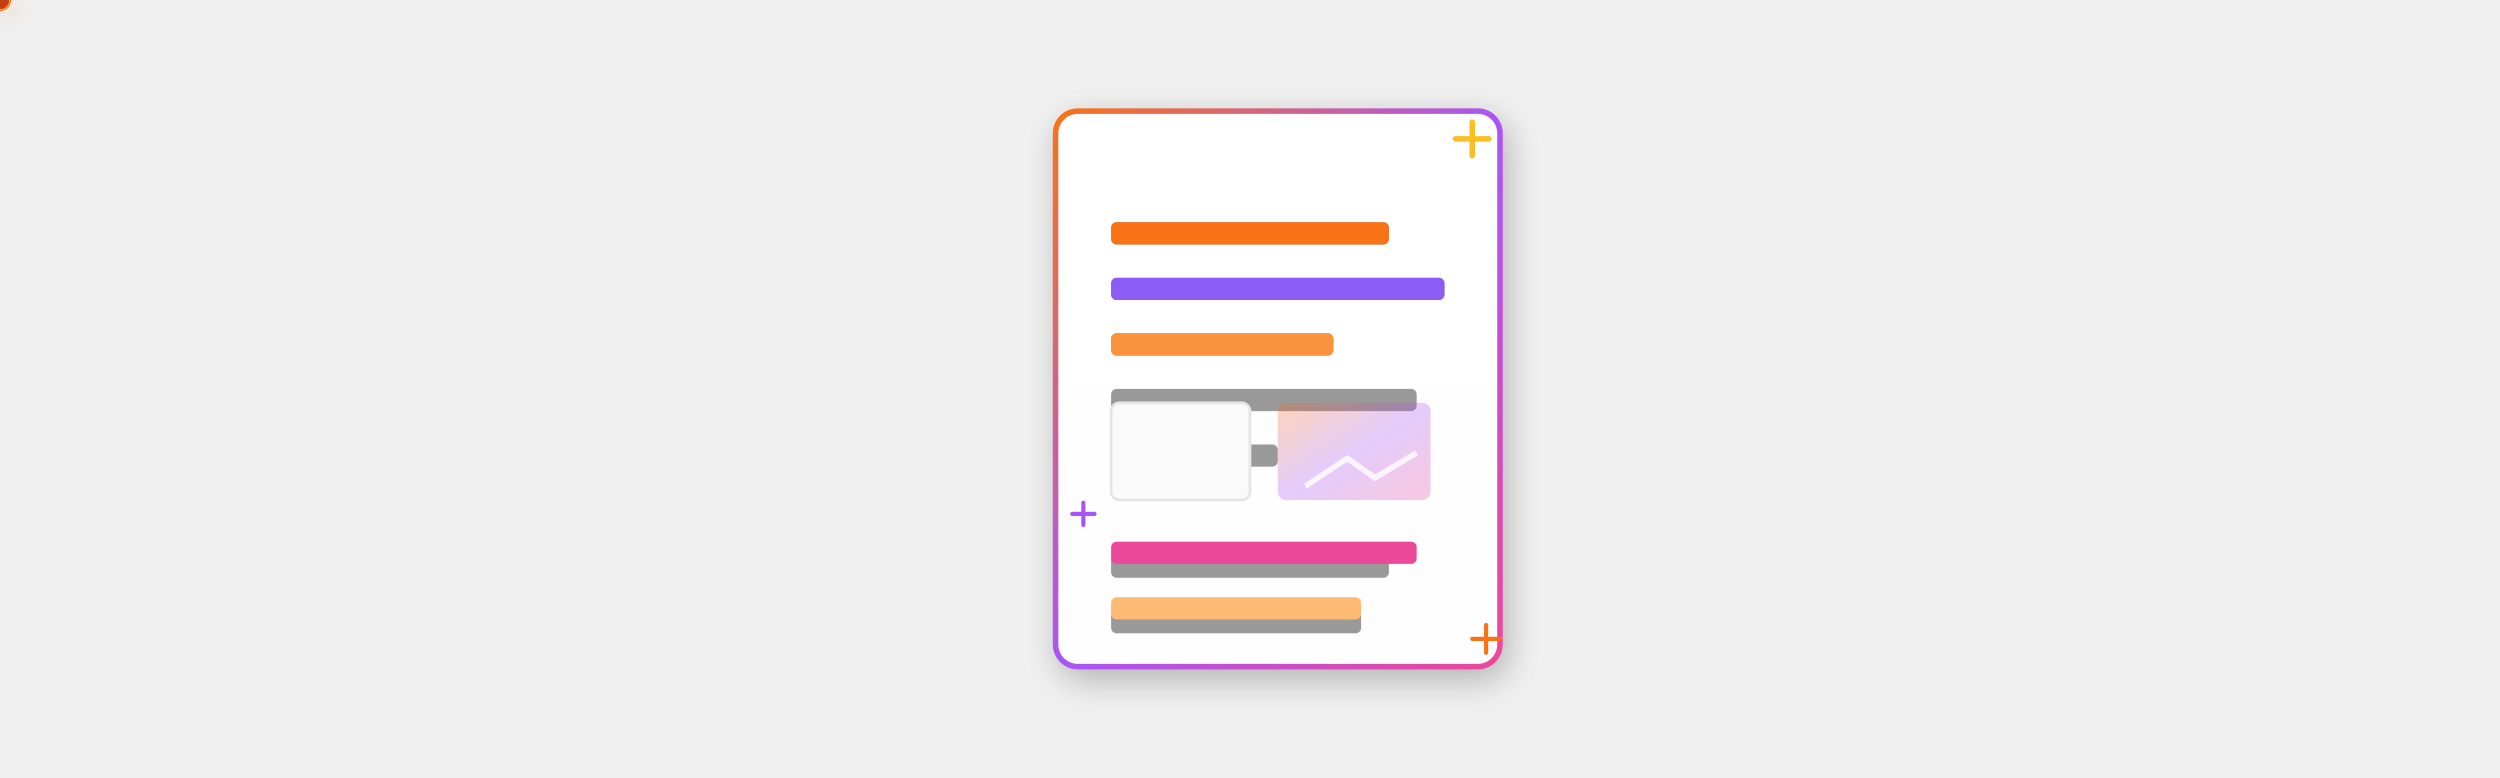
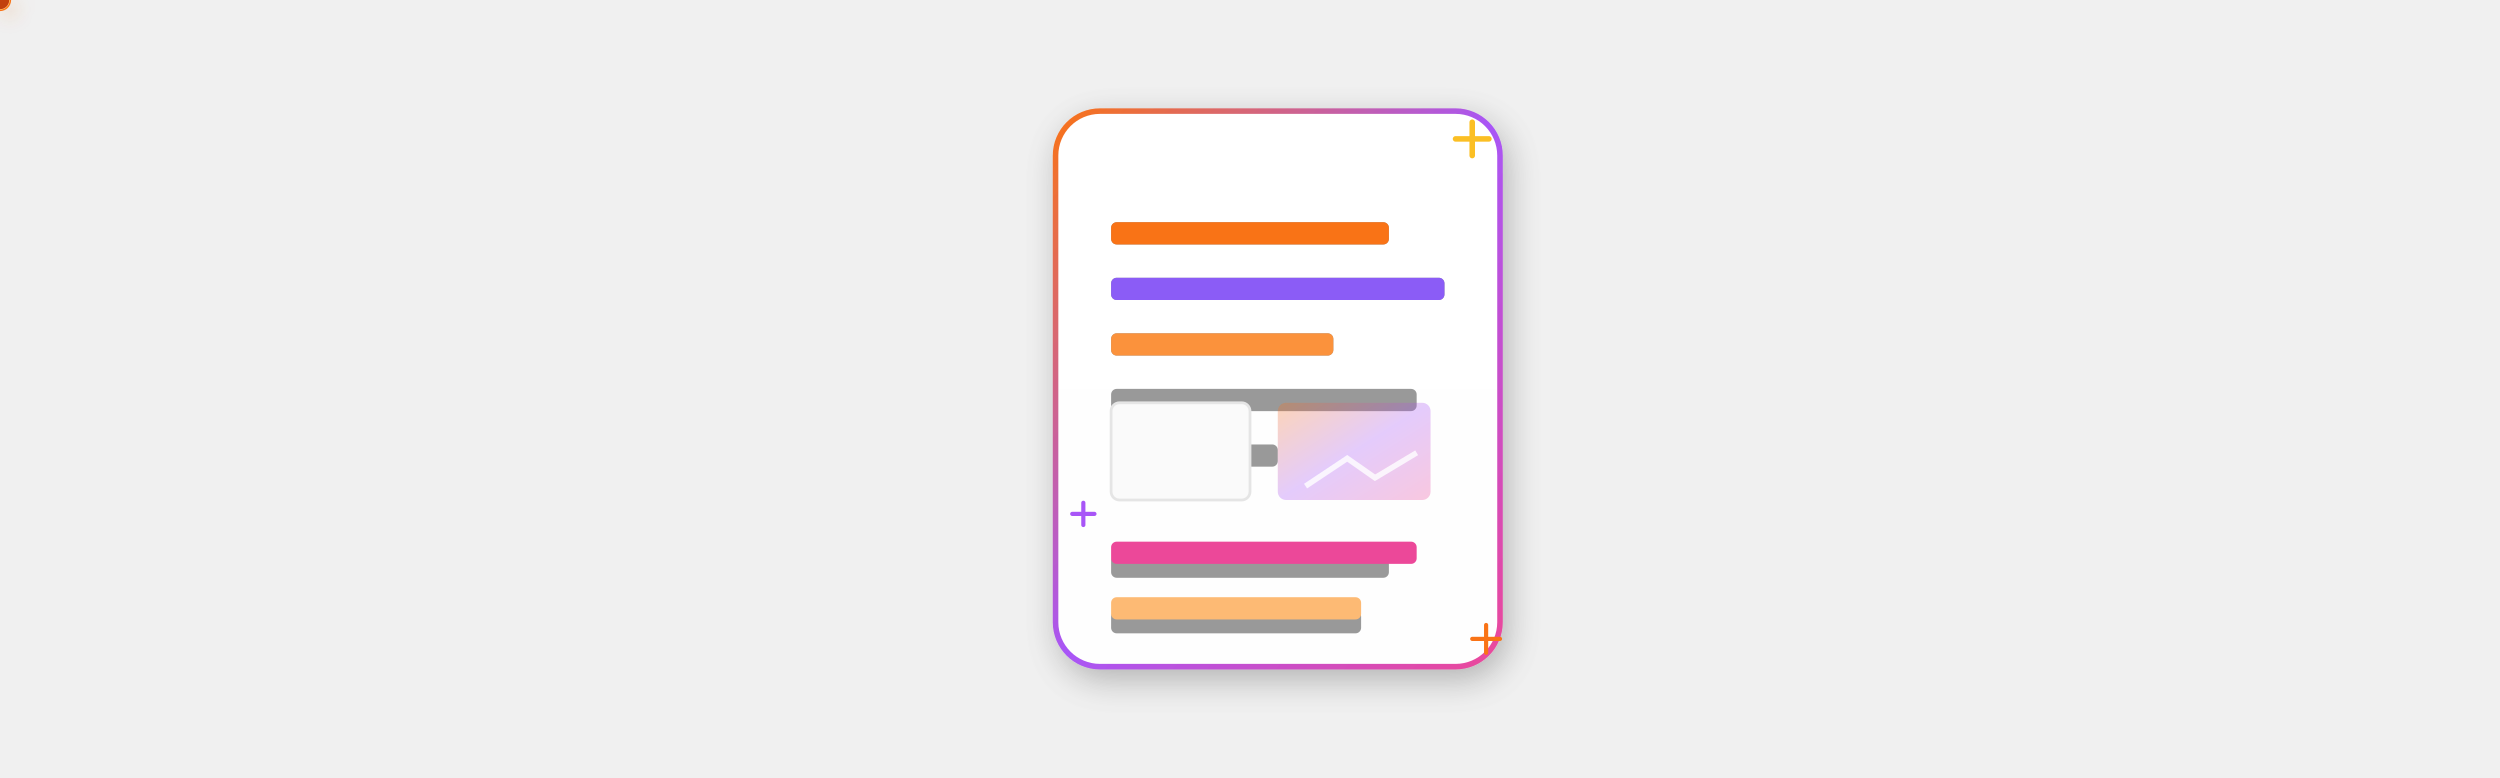
<svg xmlns="http://www.w3.org/2000/svg" viewBox="0 0 900 280">
  <defs>
    <linearGradient id="magicGradient" x1="0%" y1="0%" x2="100%" y2="100%">
      <stop offset="0%" style="stop-color:#f97316" />
      <stop offset="50%" style="stop-color:#a855f7" />
      <stop offset="100%" style="stop-color:#ec4899" />
    </linearGradient>
    <linearGradient id="docColorGradient" x1="0%" y1="0%" x2="0%" y2="100%">
      <stop offset="0%" style="stop-color:#ffffff" />
      <stop offset="100%" style="stop-color:#fefefe" />
    </linearGradient>
    <filter id="glow" x="-50%" y="-50%" width="200%" height="200%">
      <feGaussianBlur stdDeviation="4" result="coloredBlur" />
      <feMerge>
        <feMergeNode in="coloredBlur" />
        <feMergeNode in="SourceGraphic" />
      </feMerge>
    </filter>
    <filter id="docShadow" x="-20%" y="-20%" width="140%" height="140%">
      <feDropShadow dx="2" dy="4" stdDeviation="6" flood-color="#00000022" />
    </filter>
  </defs>
  <g transform="translate(380, 0)">
    <g filter="url(#docShadow)">
      <animate attributeName="opacity" values="1;1;0;0" keyTimes="0;0.1;0.2;1" dur="10s" repeatCount="indefinite" />
-       <rect x="0" y="40" width="160" height="200" rx="8" fill="#e5e5e5" stroke="#ccc" stroke-width="1" />
+       <rect x="0" y="40" width="160" height="200" rx="16" fill="#e5e5e5" stroke="#ccc" stroke-width="1" />
    </g>
    <g filter="url(#docShadow)">
      <animate attributeName="opacity" values="0;0;1;1;0" keyTimes="0;0.1;0.2;0.92;1" dur="10s" repeatCount="indefinite" />
-       <rect x="0" y="40" width="160" height="200" rx="8" fill="url(#docColorGradient)" stroke="url(#magicGradient)" stroke-width="2" />
+       <rect x="0" y="40" width="160" height="200" rx="16" fill="url(#docColorGradient)" stroke="url(#magicGradient)" stroke-width="2" />
    </g>
    <g fill="#999">
      <rect x="20" y="80" width="100" height="8" rx="2">
        <animate attributeName="opacity" values="1;1;0;0" keyTimes="0;0.15;0.22;1" dur="10s" repeatCount="indefinite" />
      </rect>
      <rect x="20" y="100" width="120" height="8" rx="2">
        <animate attributeName="opacity" values="1;1;0;0" keyTimes="0;0.22;0.29;1" dur="10s" repeatCount="indefinite" />
      </rect>
      <rect x="20" y="120" width="80" height="8" rx="2">
        <animate attributeName="opacity" values="1;1;0;0" keyTimes="0;0.29;0.36;1" dur="10s" repeatCount="indefinite" />
      </rect>
      <rect x="20" y="140" width="110" height="8" rx="2">
        <animate attributeName="opacity" values="1;1;0;0" keyTimes="0;0.36;0.43;1" dur="10s" repeatCount="indefinite" />
      </rect>
      <rect x="20" y="160" width="60" height="8" rx="2">
        <animate attributeName="opacity" values="1;1;0;0" keyTimes="0;0.50;0.57;1" dur="10s" repeatCount="indefinite" />
      </rect>
      <rect x="20" y="200" width="100" height="8" rx="2">
        <animate attributeName="opacity" values="1;1;0;0" keyTimes="0;0.64;0.71;1" dur="10s" repeatCount="indefinite" />
      </rect>
      <rect x="20" y="220" width="90" height="8" rx="2">
        <animate attributeName="opacity" values="1;1;0;0" keyTimes="0;0.71;0.78;1" dur="10s" repeatCount="indefinite" />
      </rect>
    </g>
    <rect x="20" y="80" width="100" height="8" rx="2" fill="#f97316">
      <animate attributeName="opacity" values="0;0;1;1;0" keyTimes="0;0.15;0.22;0.92;1" dur="10s" repeatCount="indefinite" />
      <animate attributeName="width" values="0;0;100;100;0" keyTimes="0;0.15;0.22;0.92;1" dur="10s" repeatCount="indefinite" />
    </rect>
    <rect x="20" y="100" width="120" height="8" rx="2" fill="#8b5cf6">
      <animate attributeName="opacity" values="0;0;1;1;0" keyTimes="0;0.22;0.29;0.92;1" dur="10s" repeatCount="indefinite" />
      <animate attributeName="width" values="0;0;120;120;0" keyTimes="0;0.22;0.29;0.92;1" dur="10s" repeatCount="indefinite" />
    </rect>
    <rect x="20" y="120" width="80" height="8" rx="2" fill="#fb923c">
      <animate attributeName="opacity" values="0;0;1;1;0" keyTimes="0;0.29;0.36;0.92;1" dur="10s" repeatCount="indefinite" />
      <animate attributeName="width" values="0;0;80;80;0" keyTimes="0;0.29;0.36;0.92;1" dur="10s" repeatCount="indefinite" />
    </rect>
    <g transform="translate(20, 145)">
      <animate attributeName="opacity" values="0;0;1;1;0" keyTimes="0;0.36;0.43;0.92;1" dur="10s" repeatCount="indefinite" />
      <rect width="50" height="35" fill="#fafafa" rx="3" stroke="#e5e5e5" stroke-width="1" />
      <rect x="8" width="8" fill="#10b981" rx="1">
        <animate attributeName="height" values="0;0;10;10;0" keyTimes="0;0.40;0.47;0.92;1" dur="10s" repeatCount="indefinite" />
        <animate attributeName="y" values="30;30;20;20;30" keyTimes="0;0.40;0.47;0.92;1" dur="10s" repeatCount="indefinite" />
      </rect>
      <rect x="21" width="8" fill="#f97316" rx="1">
        <animate attributeName="height" values="0;0;18;18;0" keyTimes="0;0.44;0.51;0.92;1" dur="10s" repeatCount="indefinite" />
        <animate attributeName="y" values="30;30;12;12;30" keyTimes="0;0.44;0.51;0.92;1" dur="10s" repeatCount="indefinite" />
      </rect>
      <rect x="34" width="8" fill="#22c55e" rx="1">
        <animate attributeName="height" values="0;0;22;22;0" keyTimes="0;0.48;0.55;0.92;1" dur="10s" repeatCount="indefinite" />
        <animate attributeName="y" values="30;30;8;8;30" keyTimes="0;0.48;0.55;0.92;1" dur="10s" repeatCount="indefinite" />
      </rect>
    </g>
    <g transform="translate(80, 145)">
      <animate attributeName="opacity" values="0;0;1;1;0" keyTimes="0;0.50;0.57;0.92;1" dur="10s" repeatCount="indefinite" />
      <rect width="55" height="35" fill="url(#magicGradient)" rx="3" opacity="0.3" />
      <circle cx="20" cy="15" fill="#fbbf24" opacity="0.8">
        <animate attributeName="r" values="0;0;8;8;0" keyTimes="0;0.54;0.61;0.92;1" dur="10s" repeatCount="indefinite" />
      </circle>
      <path d="M10 30 L25 20 L35 27 L50 18" stroke="#fff" stroke-width="2" fill="none" opacity="0.8" stroke-dasharray="60">
        <animate attributeName="stroke-dashoffset" values="60;60;0;0;60" keyTimes="0;0.56;0.66;0.92;1" dur="10s" repeatCount="indefinite" />
      </path>
    </g>
    <rect x="20" y="195" width="110" height="8" rx="2" fill="#ec4899">
      <animate attributeName="opacity" values="0;0;1;1;0" keyTimes="0;0.64;0.71;0.92;1" dur="10s" repeatCount="indefinite" />
      <animate attributeName="width" values="0;0;110;110;0" keyTimes="0;0.64;0.71;0.92;1" dur="10s" repeatCount="indefinite" />
    </rect>
    <rect x="20" y="215" width="90" height="8" rx="2" fill="#fdba74">
      <animate attributeName="opacity" values="0;0;1;1;0" keyTimes="0;0.71;0.78;0.92;1" dur="10s" repeatCount="indefinite" />
      <animate attributeName="width" values="0;0;90;90;0" keyTimes="0;0.71;0.78;0.92;1" dur="10s" repeatCount="indefinite" />
    </rect>
    <g>
      <animate attributeName="opacity" values="0;0;1;0;0" keyTimes="0;0.78;0.85;0.92;1" dur="10s" repeatCount="indefinite" />
      <g transform="translate(150, 50)">
        <path d="M0 -6 L0 6 M-6 0 L6 0" stroke="#fbbf24" stroke-width="2" stroke-linecap="round">
          <animateTransform attributeName="transform" type="rotate" values="0;45" dur="0.5s" begin="7.8s" fill="freeze" repeatCount="indefinite" />
        </path>
      </g>
      <g transform="translate(10, 185)">
        <path d="M0 -4 L0 4 M-4 0 L4 0" stroke="#a855f7" stroke-width="1.5" stroke-linecap="round">
          <animateTransform attributeName="transform" type="rotate" values="0;45" dur="0.5s" begin="8s" fill="freeze" repeatCount="indefinite" />
        </path>
      </g>
      <g transform="translate(155, 230)">
        <path d="M0 -5 L0 5 M-5 0 L5 0" stroke="#f97316" stroke-width="1.5" stroke-linecap="round">
          <animateTransform attributeName="transform" type="rotate" values="0;45" dur="0.5s" begin="8.2s" fill="freeze" repeatCount="indefinite" />
        </path>
      </g>
    </g>
  </g>
  <g filter="url(#glow)">
    <circle r="4" fill="#f97316">
      <animate attributeName="opacity" values="1;1;0;0;1" keyTimes="0;0.75;0.8;0.95;1" dur="10s" repeatCount="indefinite" />
      <animateMotion dur="3.85s" repeatCount="indefinite">
        <mpath href="#particlePath1" />
      </animateMotion>
    </circle>
    <path id="particlePath1" d="M-5 100 Q165 10 380 120" fill="none" />
    <circle r="3" fill="#8b5cf6">
      <animate attributeName="opacity" values="1;1;0;0;1" keyTimes="0;0.75;0.8;0.95;1" dur="10s" repeatCount="indefinite" />
      <animateMotion dur="4.4s" repeatCount="indefinite">
        <mpath href="#particlePath2" />
      </animateMotion>
    </circle>
    <path id="particlePath2" d="M-5 180 Q132 260 380 160" fill="none" />
    <circle r="3.5" fill="#fbbf24">
      <animate attributeName="opacity" values="1;1;0;0;1" keyTimes="0;0.75;0.8;0.95;1" dur="10s" repeatCount="indefinite" />
      <animateMotion dur="3.52s" repeatCount="indefinite">
        <mpath href="#particlePath3" />
      </animateMotion>
    </circle>
    <path id="particlePath3" d="M-5 140 Q187 140 380 140" fill="none" />
    <circle r="2.5" fill="#fb923c">
      <animate attributeName="opacity" values="1;1;0;0;1" keyTimes="0;0.75;0.8;0.95;1" dur="10s" repeatCount="indefinite" />
      <animateMotion dur="4.95s" repeatCount="indefinite">
        <mpath href="#particlePath4" />
      </animateMotion>
    </circle>
    <path id="particlePath4" d="M-5 50 Q110 190 380 100" fill="none" />
    <circle r="3" fill="#10b981">
      <animate attributeName="opacity" values="1;1;0;0;1" keyTimes="0;0.75;0.8;0.95;1" dur="10s" repeatCount="indefinite" />
      <animateMotion dur="4.18s" repeatCount="indefinite">
        <mpath href="#particlePath5" />
      </animateMotion>
    </circle>
    <path id="particlePath5" d="M-5 220 Q143 170 380 190" fill="none" />
    <circle r="3.5" fill="#fdba74">
      <animate attributeName="opacity" values="1;1;0;0;1" keyTimes="0;0.75;0.8;0.95;1" dur="10s" repeatCount="indefinite" />
      <animateMotion dur="4.62s" repeatCount="indefinite">
        <mpath href="#particlePath6" />
      </animateMotion>
    </circle>
    <path id="particlePath6" d="M-5 70 Q176 130 380 85" fill="none" />
    <circle r="2.8" fill="#f59e0b">
      <animate attributeName="opacity" values="1;1;0;0;1" keyTimes="0;0.75;0.8;0.95;1" dur="10s" repeatCount="indefinite" />
      <animateMotion dur="5.28s" repeatCount="indefinite">
        <mpath href="#particlePath7" />
      </animateMotion>
    </circle>
    <path id="particlePath7" d="M-5 250 Q198 200 380 220" fill="none" />
    <circle r="3.2" fill="#ec4899">
      <animate attributeName="opacity" values="1;1;0;0;1" keyTimes="0;0.75;0.8;0.95;1" dur="10s" repeatCount="indefinite" />
      <animateMotion dur="3.96s" repeatCount="indefinite">
        <mpath href="#particlePath8" />
      </animateMotion>
    </circle>
    <path id="particlePath8" d="M-5 160 Q88 80 380 130" fill="none" />
    <circle r="2.5" fill="#ea580c">
      <animate attributeName="opacity" values="1;1;0;0;1" keyTimes="0;0.75;0.8;0.95;1" dur="10s" repeatCount="indefinite" />
      <animateMotion dur="5.5s" repeatCount="indefinite">
        <mpath href="#particlePath9" />
      </animateMotion>
    </circle>
    <path id="particlePath9" d="M-5 30 Q220 150 380 70" fill="none" />
    <circle r="3" fill="#d97706">
      <animate attributeName="opacity" values="1;1;0;0;1" keyTimes="0;0.75;0.8;0.95;1" dur="10s" repeatCount="indefinite" />
      <animateMotion dur="4.1s" repeatCount="indefinite">
        <mpath href="#particlePath10" />
      </animateMotion>
    </circle>
    <path id="particlePath10" d="M-5 200 Q150 120 380 175" fill="none" />
    <circle r="2.8" fill="#fcd34d">
      <animate attributeName="opacity" values="1;1;0;0;1" keyTimes="0;0.75;0.8;0.95;1" dur="10s" repeatCount="indefinite" />
      <animateMotion dur="4.7s" repeatCount="indefinite">
        <mpath href="#particlePath11" />
      </animateMotion>
    </circle>
    <path id="particlePath11" d="M-5 85 Q200 45 380 95" fill="none" />
    <circle r="3.3" fill="#c2410c">
      <animate attributeName="opacity" values="1;1;0;0;1" keyTimes="0;0.75;0.8;0.95;1" dur="10s" repeatCount="indefinite" />
      <animateMotion dur="5.1s" repeatCount="indefinite">
        <mpath href="#particlePath12" />
      </animateMotion>
    </circle>
    <path id="particlePath12" d="M-5 260 Q100 180 380 210" fill="none" />
  </g>
</svg>
